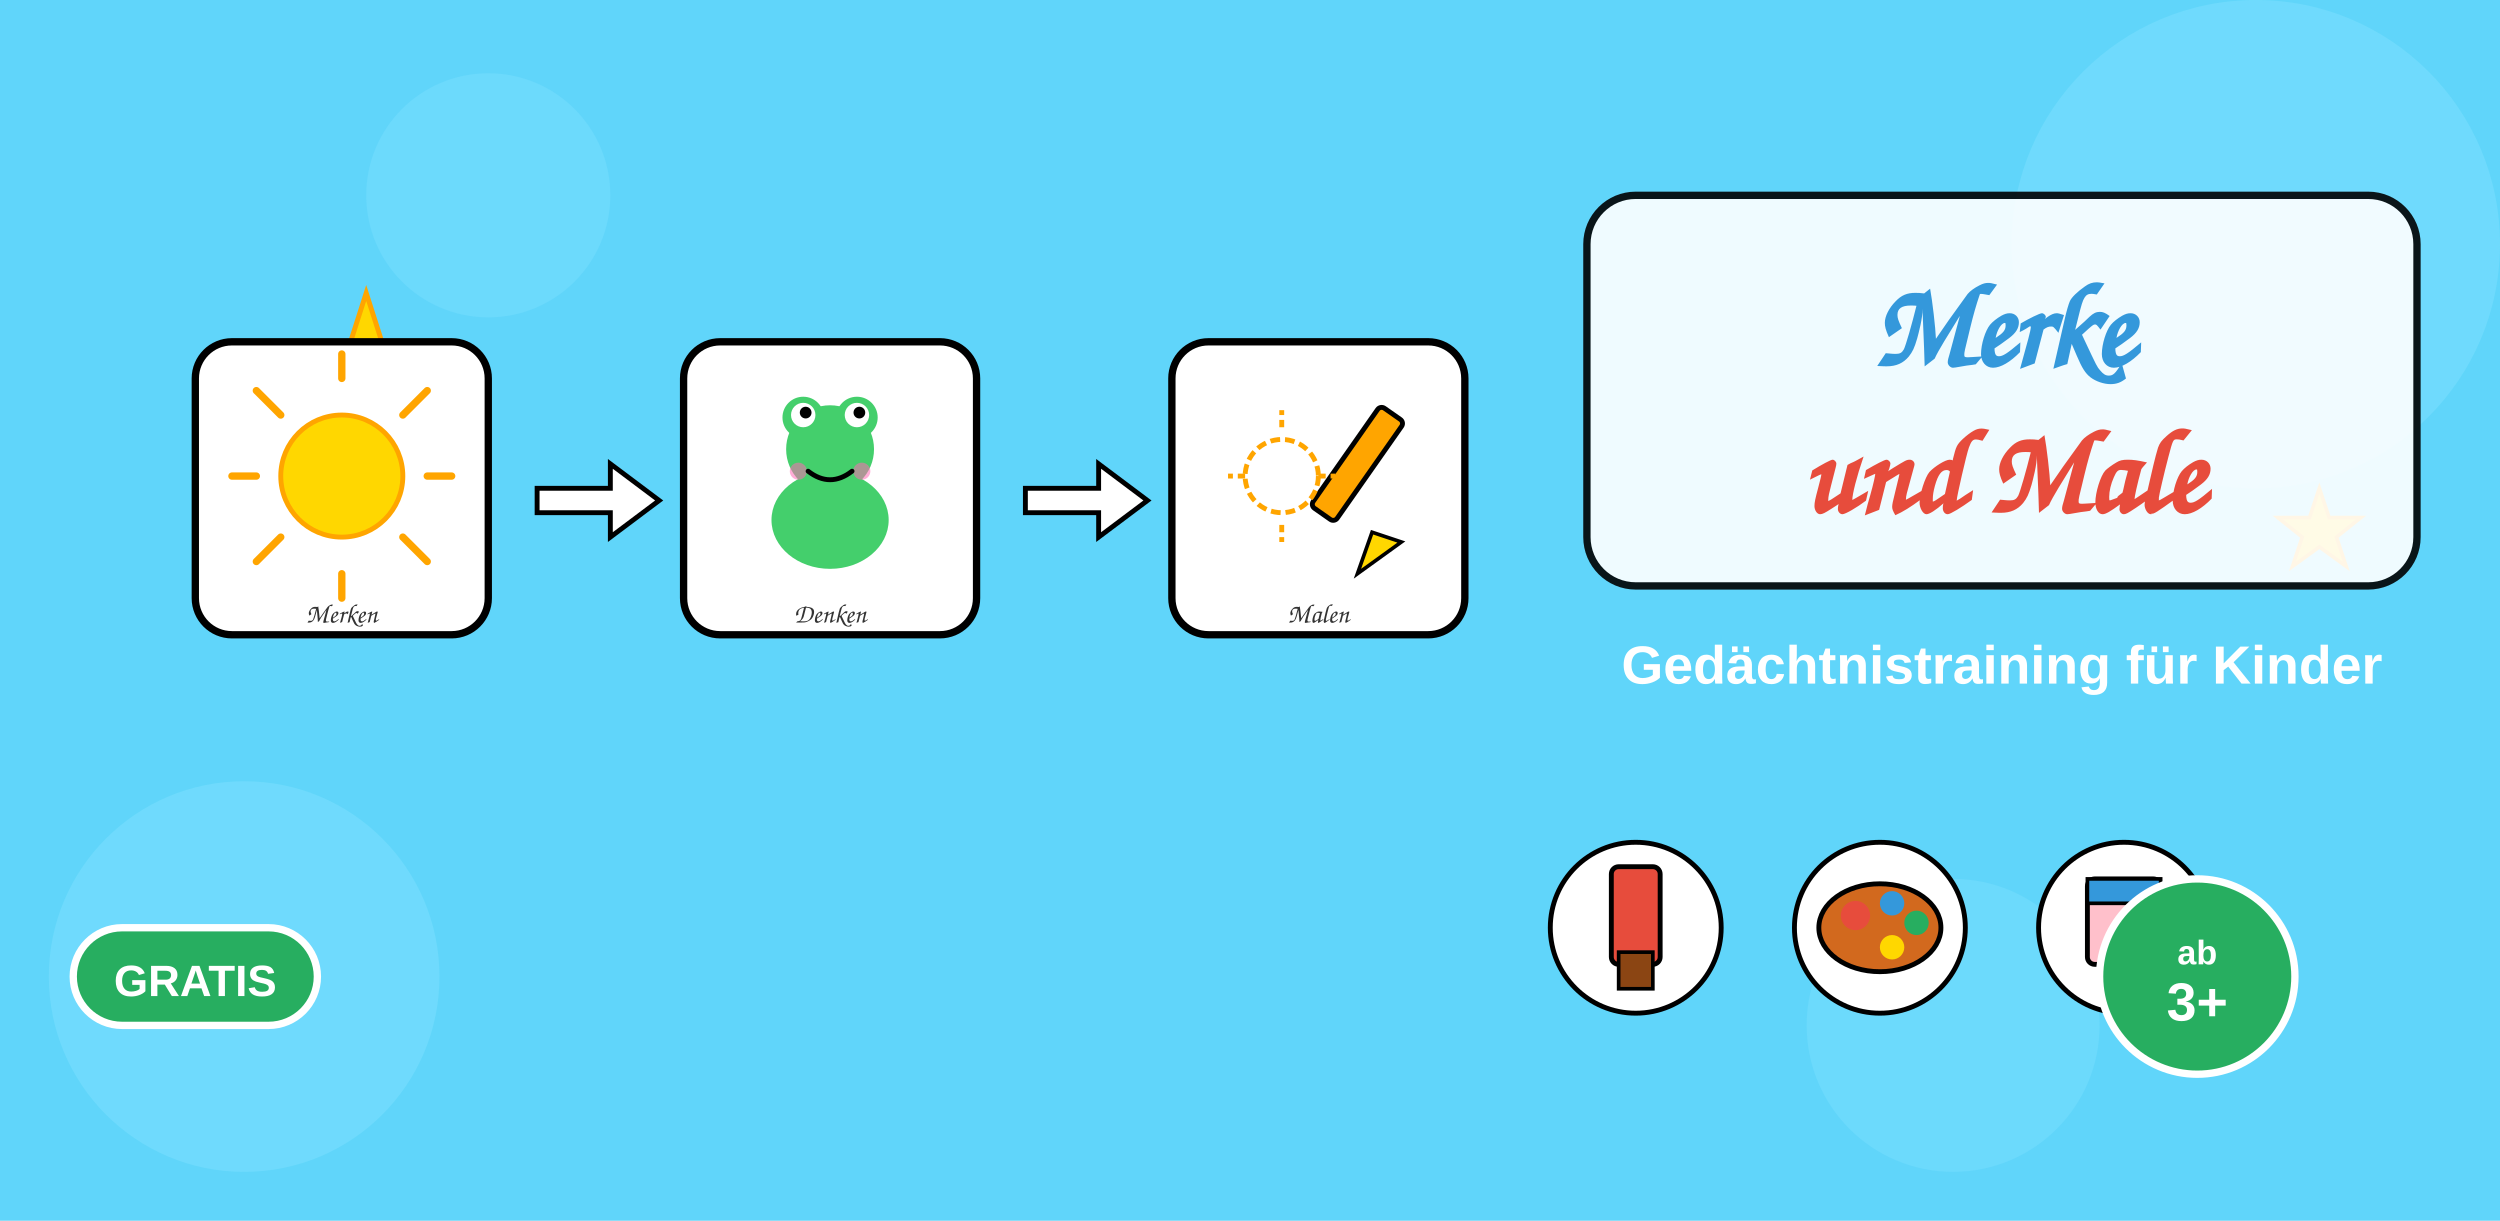
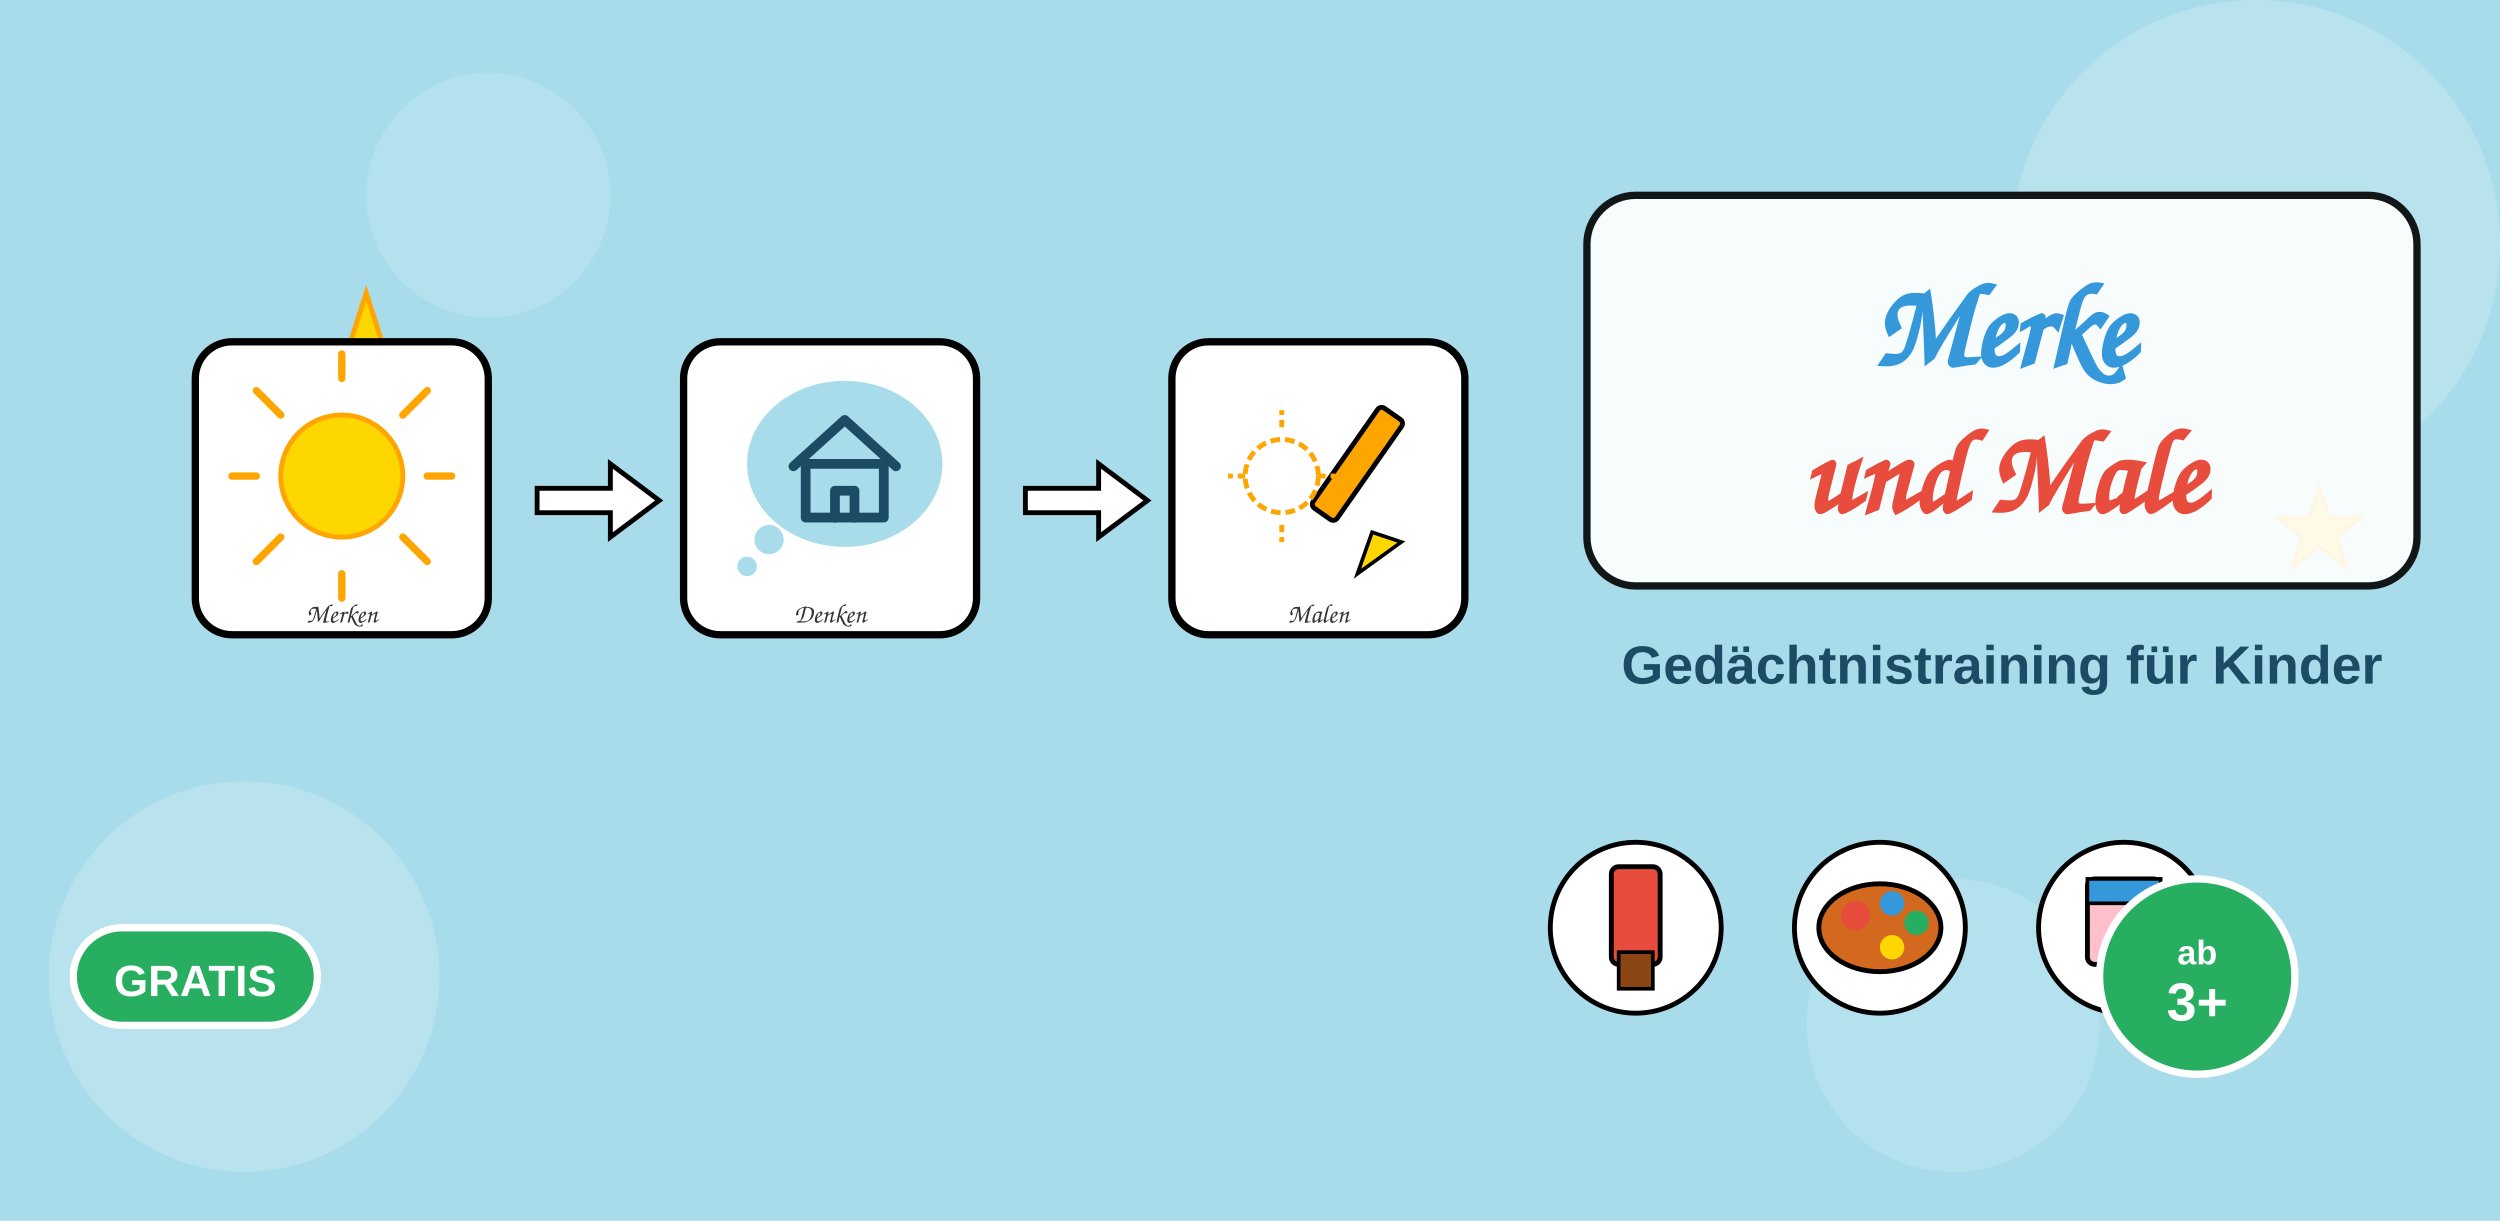
<svg xmlns="http://www.w3.org/2000/svg" width="1024" height="500" viewBox="0 0 1024 500">
-   <rect width="1024" height="500" fill="#60D5FA" />
-   <circle cx="100" cy="400" r="80" fill="#7DE0FF" opacity="0.5" />
-   <circle cx="924" cy="100" r="100" fill="#7DE0FF" opacity="0.5" />
-   <circle cx="800" cy="420" r="60" fill="#7DE0FF" opacity="0.4" />
-   <circle cx="200" cy="80" r="50" fill="#7DE0FF" opacity="0.4" />
+   <rect width="1024" height="500" fill="#A9DCEB" />
+   <circle cx="100" cy="400" r="80" fill="#C6E8F2" opacity="0.5" />
+   <circle cx="924" cy="100" r="100" fill="#C6E8F2" opacity="0.5" />
+   <circle cx="800" cy="420" r="60" fill="#C6E8F2" opacity="0.4" />
+   <circle cx="200" cy="80" r="50" fill="#C6E8F2" opacity="0.4" />
  <polygon points="150,120 158,145 185,145 163,162 172,188 150,172 128,188 137,162 115,145 142,145" fill="#FFD700" stroke="#FFA500" stroke-width="2" />
  <polygon points="880,350 886,368 905,368 890,380 896,398 880,387 864,398 870,380 855,368 874,368" fill="#FFD700" stroke="#FFA500" stroke-width="2" />
  <polygon points="950,200 954,212 967,212 957,220 961,232 950,224 939,232 943,220 933,212 946,212" fill="#FFD700" stroke="#FFA500" stroke-width="1.5" />
  <g transform="translate(80, 140)">
    <rect x="0" y="0" width="120" height="120" rx="15" fill="#FFFFFF" stroke="#000000" stroke-width="3" />
    <circle cx="60" cy="55" r="25" fill="#FFD700" stroke="#FFA500" stroke-width="2" />
    <line x1="60" y1="15" x2="60" y2="5" stroke="#FFA500" stroke-width="3" stroke-linecap="round" />
    <line x1="85" y1="30" x2="95" y2="20" stroke="#FFA500" stroke-width="3" stroke-linecap="round" />
    <line x1="95" y1="55" x2="105" y2="55" stroke="#FFA500" stroke-width="3" stroke-linecap="round" />
    <line x1="85" y1="80" x2="95" y2="90" stroke="#FFA500" stroke-width="3" stroke-linecap="round" />
    <line x1="60" y1="95" x2="60" y2="105" stroke="#FFA500" stroke-width="3" stroke-linecap="round" />
    <line x1="35" y1="80" x2="25" y2="90" stroke="#FFA500" stroke-width="3" stroke-linecap="round" />
    <line x1="25" y1="55" x2="15" y2="55" stroke="#FFA500" stroke-width="3" stroke-linecap="round" />
    <line x1="35" y1="30" x2="25" y2="20" stroke="#FFA500" stroke-width="3" stroke-linecap="round" />
    <text x="60" y="115" text-anchor="middle" font-family="Comic Sans MS, cursive" font-size="11" fill="#333">Merken</text>
  </g>
  <g transform="translate(220, 185)">
    <polygon points="0,15 30,15 30,5 50,20 30,35 30,25 0,25" fill="#FFFFFF" stroke="#000000" stroke-width="2" />
  </g>
  <g transform="translate(280, 140)">
    <rect x="0" y="0" width="120" height="120" rx="15" fill="#FFFFFF" stroke="#000000" stroke-width="3" />
-     <g transform="translate(60, 58)">
-       <ellipse cx="0" cy="15" rx="24" ry="20" fill="#44CF6C" />
-       <circle cx="0" cy="-14" r="18" fill="#44CF6C" />
-       <circle cx="-11" cy="-27" r="8.5" fill="#44CF6C" />
-       <circle cx="11" cy="-27" r="8.5" fill="#44CF6C" />
-       <circle cx="-11" cy="-28" r="5" fill="#FFFFFF" />
-       <circle cx="11" cy="-28" r="5" fill="#FFFFFF" />
-       <circle cx="-10" cy="-29" r="2.4" fill="#000000" />
-       <circle cx="12" cy="-29" r="2.4" fill="#000000" />
-       <circle cx="-13" cy="-5" r="3.5" fill="#FF69B4" opacity="0.55" />
-       <circle cx="13" cy="-5" r="3.5" fill="#FF69B4" opacity="0.55" />
-       <path d="M-9 -5 Q0 2 9 -5" stroke="#000000" stroke-width="2" stroke-linecap="round" fill="none" />
+     <circle cx="26" cy="92" r="4" fill="#A9DCEB" />
+     <circle cx="35" cy="81" r="6" fill="#A9DCEB" />
+     <ellipse cx="66" cy="50" rx="40" ry="34" fill="#A9DCEB" />
+     <g fill="none" stroke="#1B4C63" stroke-width="4" stroke-linecap="round" stroke-linejoin="round">
+       <path d="M 50 50 L 82 50 L 82 72 L 50 72 Z" />
+       <path d="M 45 51 L 66 32 L 87 51" />
+       <path d="M 62 72 L 62 61 L 70 61 L 70 72" />
    </g>
    <text x="60" y="115" text-anchor="middle" font-family="Comic Sans MS, cursive" font-size="11" fill="#333">Denken</text>
  </g>
  <g transform="translate(420, 185)">
    <polygon points="0,15 30,15 30,5 50,20 30,35 30,25 0,25" fill="#FFFFFF" stroke="#000000" stroke-width="2" />
  </g>
  <g transform="translate(480, 140)">
    <rect x="0" y="0" width="120" height="120" rx="15" fill="#FFFFFF" stroke="#000000" stroke-width="3" />
    <rect x="70" y="25" width="12" height="50" rx="2" fill="#FFA500" stroke="#000000" stroke-width="2" transform="rotate(35 76 50)" />
    <polygon points="82,78 76,95 94,82" fill="#FFD700" stroke="#000000" stroke-width="1.5" />
    <circle cx="45" cy="55" r="15" fill="none" stroke="#FFA500" stroke-width="2" stroke-dasharray="4,2" />
    <line x1="45" y1="35" x2="45" y2="28" stroke="#FFA500" stroke-width="2" stroke-dasharray="3,2" />
    <line x1="60" y1="55" x2="67" y2="55" stroke="#FFA500" stroke-width="2" stroke-dasharray="3,2" />
    <line x1="45" y1="75" x2="45" y2="82" stroke="#FFA500" stroke-width="2" stroke-dasharray="3,2" />
    <line x1="30" y1="55" x2="23" y2="55" stroke="#FFA500" stroke-width="2" stroke-dasharray="3,2" />
    <text x="60" y="115" text-anchor="middle" font-family="Comic Sans MS, cursive" font-size="11" fill="#333">Malen</text>
  </g>
  <g transform="translate(650, 80)">
    <rect x="0" y="0" width="340" height="160" rx="20" fill="#FFFFFF" opacity="0.9" stroke="#000000" stroke-width="3" />
    <text x="170" y="70" text-anchor="middle" font-family="Comic Sans MS, cursive" font-size="48" font-weight="bold" fill="#3498DB">Merke</text>
    <text x="170" y="130" text-anchor="middle" font-family="Comic Sans MS, cursive" font-size="48" font-weight="bold" fill="#E74C3C">und Male</text>
  </g>
-   <text x="820" y="280" text-anchor="middle" font-family="Arial, sans-serif" font-size="22" fill="#FFFFFF" font-weight="bold">Gedächtnistraining für Kinder</text>
+   <text x="820" y="280" text-anchor="middle" font-family="Arial, sans-serif" font-size="22" fill="#1B4C63" font-weight="bold">Gedächtnistraining für Kinder</text>
  <g transform="translate(620, 320)">
    <circle cx="50" cy="60" r="35" fill="#FFFFFF" stroke="#000000" stroke-width="2" />
    <rect x="40" y="35" width="20" height="40" rx="3" fill="#E74C3C" stroke="#000000" stroke-width="2" />
    <rect x="43" y="70" width="14" height="15" fill="#8B4513" stroke="#000000" stroke-width="1.5" />
    <circle cx="150" cy="60" r="35" fill="#FFFFFF" stroke="#000000" stroke-width="2" />
    <ellipse cx="150" cy="60" rx="25" ry="18" fill="#D2691E" stroke="#000000" stroke-width="2" />
    <circle cx="140" cy="55" r="6" fill="#E74C3C" />
    <circle cx="155" cy="50" r="5" fill="#3498DB" />
    <circle cx="165" cy="58" r="5" fill="#27AE60" />
    <circle cx="155" cy="68" r="5" fill="#FFD700" />
    <circle cx="250" cy="60" r="35" fill="#FFFFFF" stroke="#000000" stroke-width="2" />
    <rect x="235" y="40" width="30" height="35" rx="3" fill="#FFC0CB" stroke="#000000" stroke-width="2" />
    <rect x="235" y="40" width="30" height="10" fill="#3498DB" stroke="#000000" stroke-width="1.5" />
  </g>
  <g transform="translate(900, 400)">
    <circle cx="0" cy="0" r="40" fill="#27AE60" stroke="#FFFFFF" stroke-width="3" />
    <text x="0" y="-5" text-anchor="middle" font-family="Arial, sans-serif" font-size="14" fill="#FFFFFF" font-weight="bold">ab</text>
    <text x="0" y="18" text-anchor="middle" font-family="Arial, sans-serif" font-size="22" fill="#FFFFFF" font-weight="bold">3+</text>
  </g>
  <g transform="translate(80, 400)">
    <rect x="-50" y="-20" width="100" height="40" rx="20" fill="#27AE60" stroke="#FFFFFF" stroke-width="3" />
    <text x="0" y="8" text-anchor="middle" font-family="Arial, sans-serif" font-size="18" fill="#FFFFFF" font-weight="bold">GRATIS</text>
  </g>
</svg>
